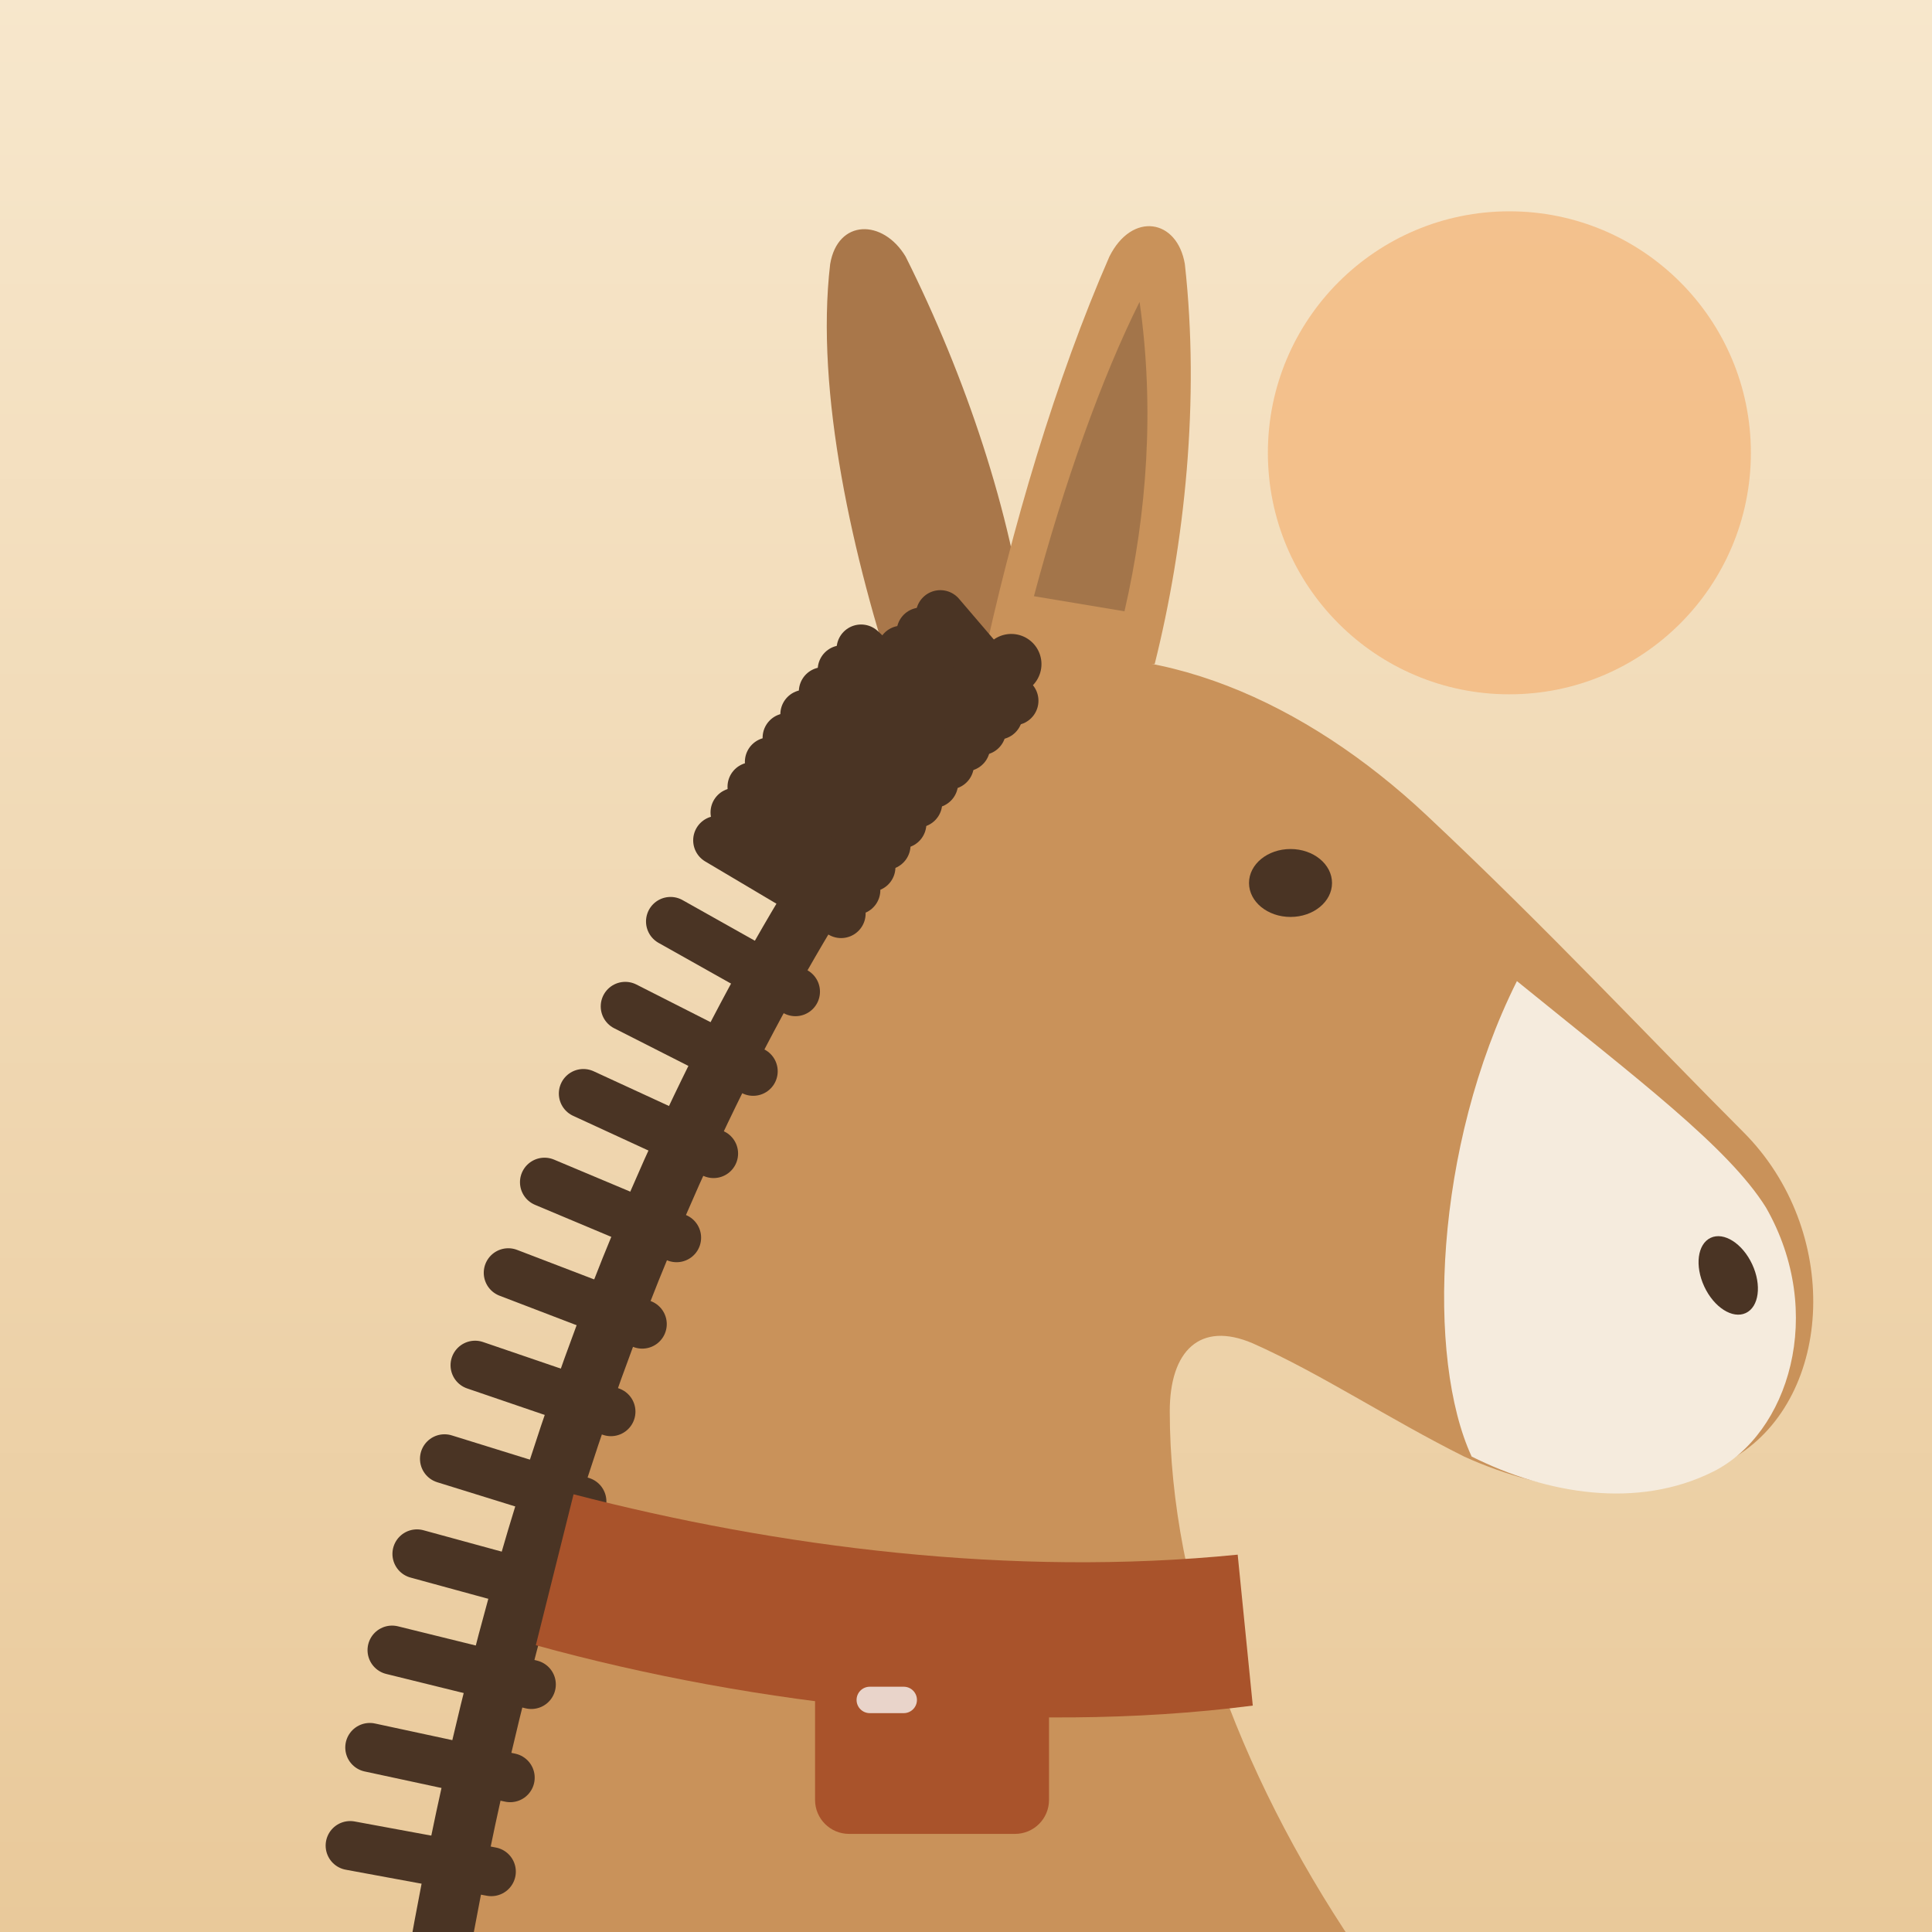
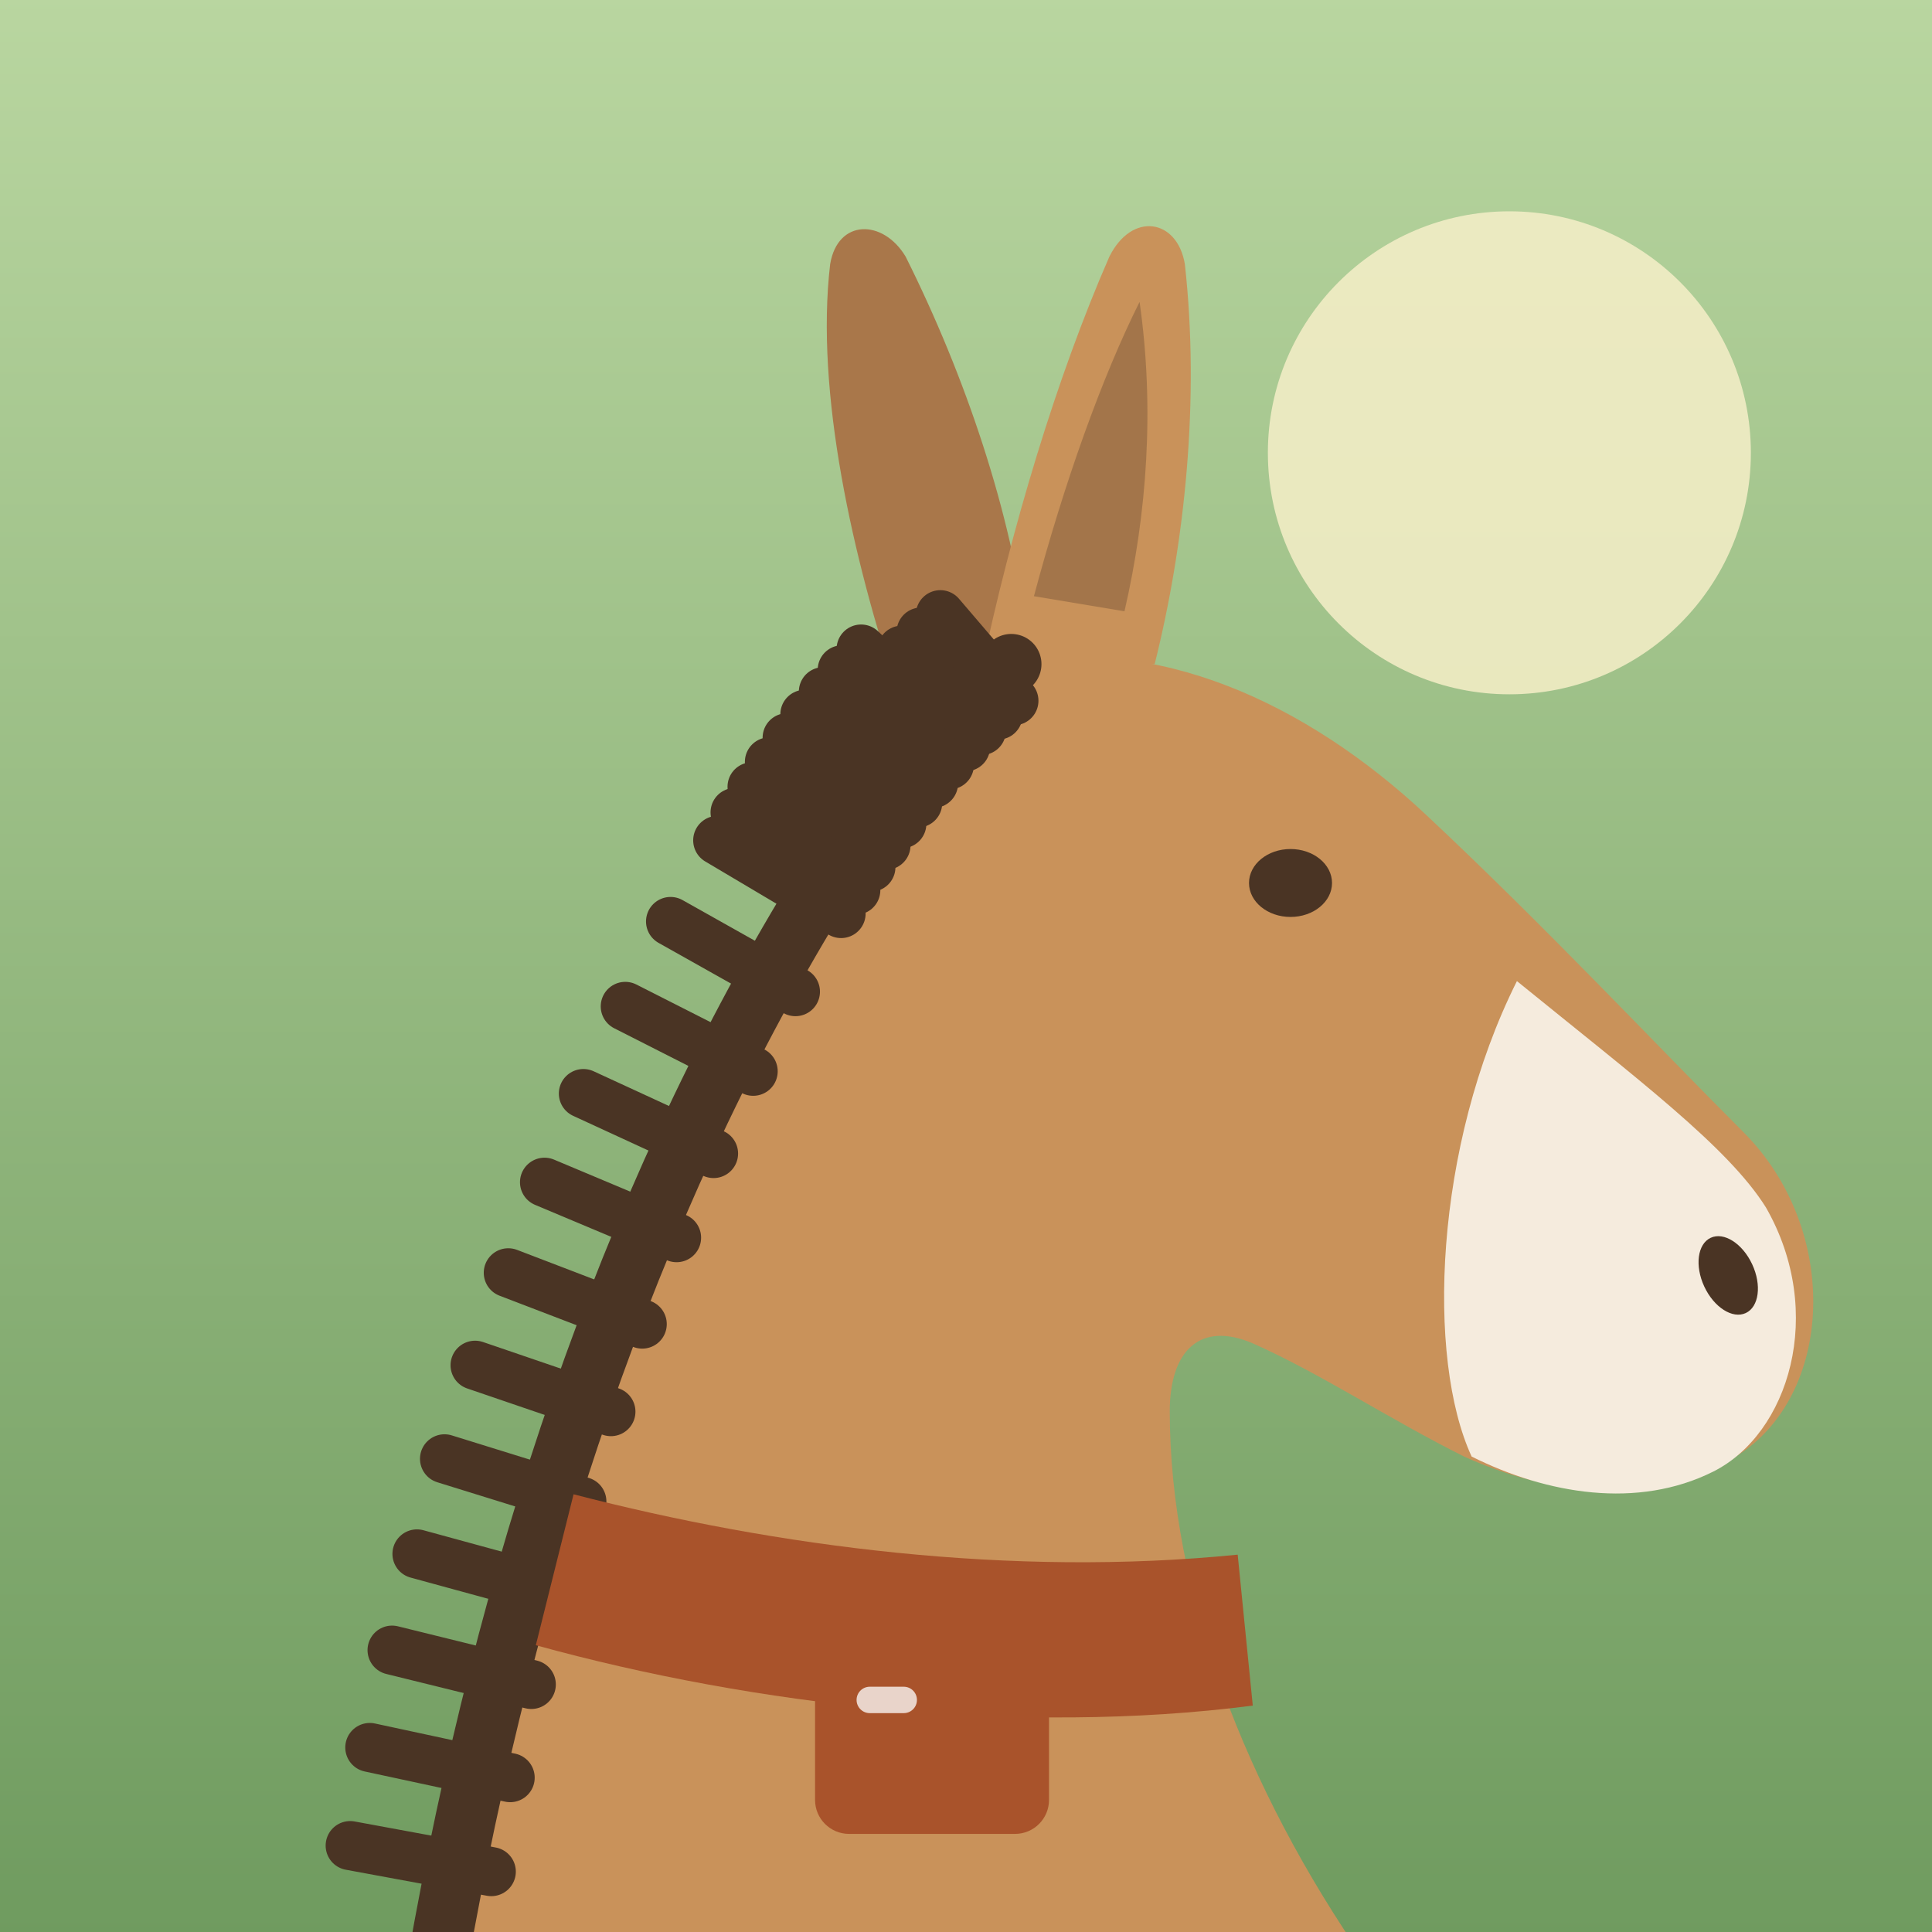
<svg xmlns="http://www.w3.org/2000/svg" viewBox="0 0 512 512" width="512" height="512">
  <defs>
    <linearGradient id="g" x1="0" y1="0" x2="0" y2="1">
-       <stop offset="0" stop-color="#F7E7CC" />
-       <stop offset="1" stop-color="#E9C99A" />
+       <stop offset="0" stop-color="#B9D6A0" />
+       <stop offset="1" stop-color="#6F9B5F" />
    </linearGradient>
  </defs>
  <rect width="512" height="512" fill="url(#g)" />
-   <circle cx="400" cy="120" r="64" fill="#F3B57A" opacity=".75" />
+   <circle cx="400" cy="120" r="64" fill="#F6EEC8" opacity=".85" />
  <g transform="translate(6,8)">
    <g id="khulan">
      <path d="M232 176 C220 140 210 96 214 62 C216 50 228 50 234 60 C250 92 262 128 266 160 Z" fill="#A9774A" />
      <path d="M254 170 C262 132 274 92 288 60 C294 48 306 50 308 62 C312 98 308 136 300 168 Z" fill="#C9925A" />
      <path d="M268 150 C276 120 286 92 296 72 C300 100 298 128 292 154 Z" fill="#4A3424" opacity=".3" />
      <path d="M110 512 C128 410 160 312 210 230 C226 204 244 182 262 168 C300 160 340 178 372 208 C404 238 432 268 456 292 C482 318 480 362 454 378 C432 392 404 388 382 378 C362 368 344 356 326 348 C312 342 304 350 304 366 C304 414 324 466 356 512 Z" fill="#C9925A" />
      <path d="M396 252 C428 278 452 296 462 312 C478 340 468 372 448 382 C428 392 404 388 384 378 C372 352 374 296 396 252 Z" fill="#F5EBDD" />
      <ellipse cx="452" cy="330" rx="7" ry="11" fill="#4A3424" transform="rotate(-25 452 330)" />
      <ellipse cx="336" cy="226" rx="11" ry="9" fill="#4A3424" />
      <path d="M110 512 C128 410 160 312 210 230 C226 204 244 182 262 168" fill="none" stroke="#4A3424" stroke-width="16" stroke-linecap="round" />
      <g stroke="#4A3424" stroke-width="13" stroke-linecap="round">
        <line x1="124.2" y1="488.0" x2="86.8" y2="481.1" />
        <line x1="129.2" y1="463.1" x2="92.0" y2="455.1" />
        <line x1="134.8" y1="438.4" x2="97.9" y2="429.3" />
        <line x1="141.1" y1="413.8" x2="104.5" y2="403.8" />
        <line x1="148.2" y1="389.9" x2="111.8" y2="378.6" />
        <line x1="155.9" y1="366.1" x2="119.9" y2="353.8" />
        <line x1="164.2" y1="342.9" x2="128.7" y2="329.3" />
        <line x1="173.3" y1="320.0" x2="138.3" y2="305.3" />
        <line x1="183.1" y1="297.7" x2="148.6" y2="281.8" />
        <line x1="193.6" y1="275.9" x2="159.7" y2="258.7" />
        <line x1="204.8" y1="254.8" x2="171.7" y2="236.2" />
        <line x1="216.9" y1="234.1" x2="184.2" y2="214.7" />
        <line x1="220.8" y1="227.9" x2="188.8" y2="207.3" />
        <line x1="224.8" y1="221.8" x2="193.3" y2="200.5" />
        <line x1="228.8" y1="216.0" x2="197.9" y2="193.9" />
        <line x1="233.0" y1="210.3" x2="202.6" y2="187.5" />
        <line x1="237.2" y1="204.8" x2="207.3" y2="181.3" />
        <line x1="241.4" y1="199.6" x2="212.2" y2="175.3" />
        <line x1="245.6" y1="194.7" x2="217.2" y2="169.5" />
        <line x1="249.9" y1="189.9" x2="222.2" y2="164.0" />
        <line x1="254.1" y1="185.6" x2="233.0" y2="164.3" />
        <line x1="258.5" y1="181.5" x2="238.1" y2="159.5" />
        <line x1="262.7" y1="177.7" x2="243.2" y2="154.9" />
      </g>
      <path d="M146 388 C200 402 262 410 322 404 L326 444 C264 452 194 444 136 428 Z" fill="#A9532B" />
      <rect x="210" y="430" width="62" height="48" rx="9" fill="#A9532B" />
      <rect x="221" y="439" width="16" height="7" rx="3.5" fill="#fff" opacity=".75" />
    </g>
  </g>
</svg>
